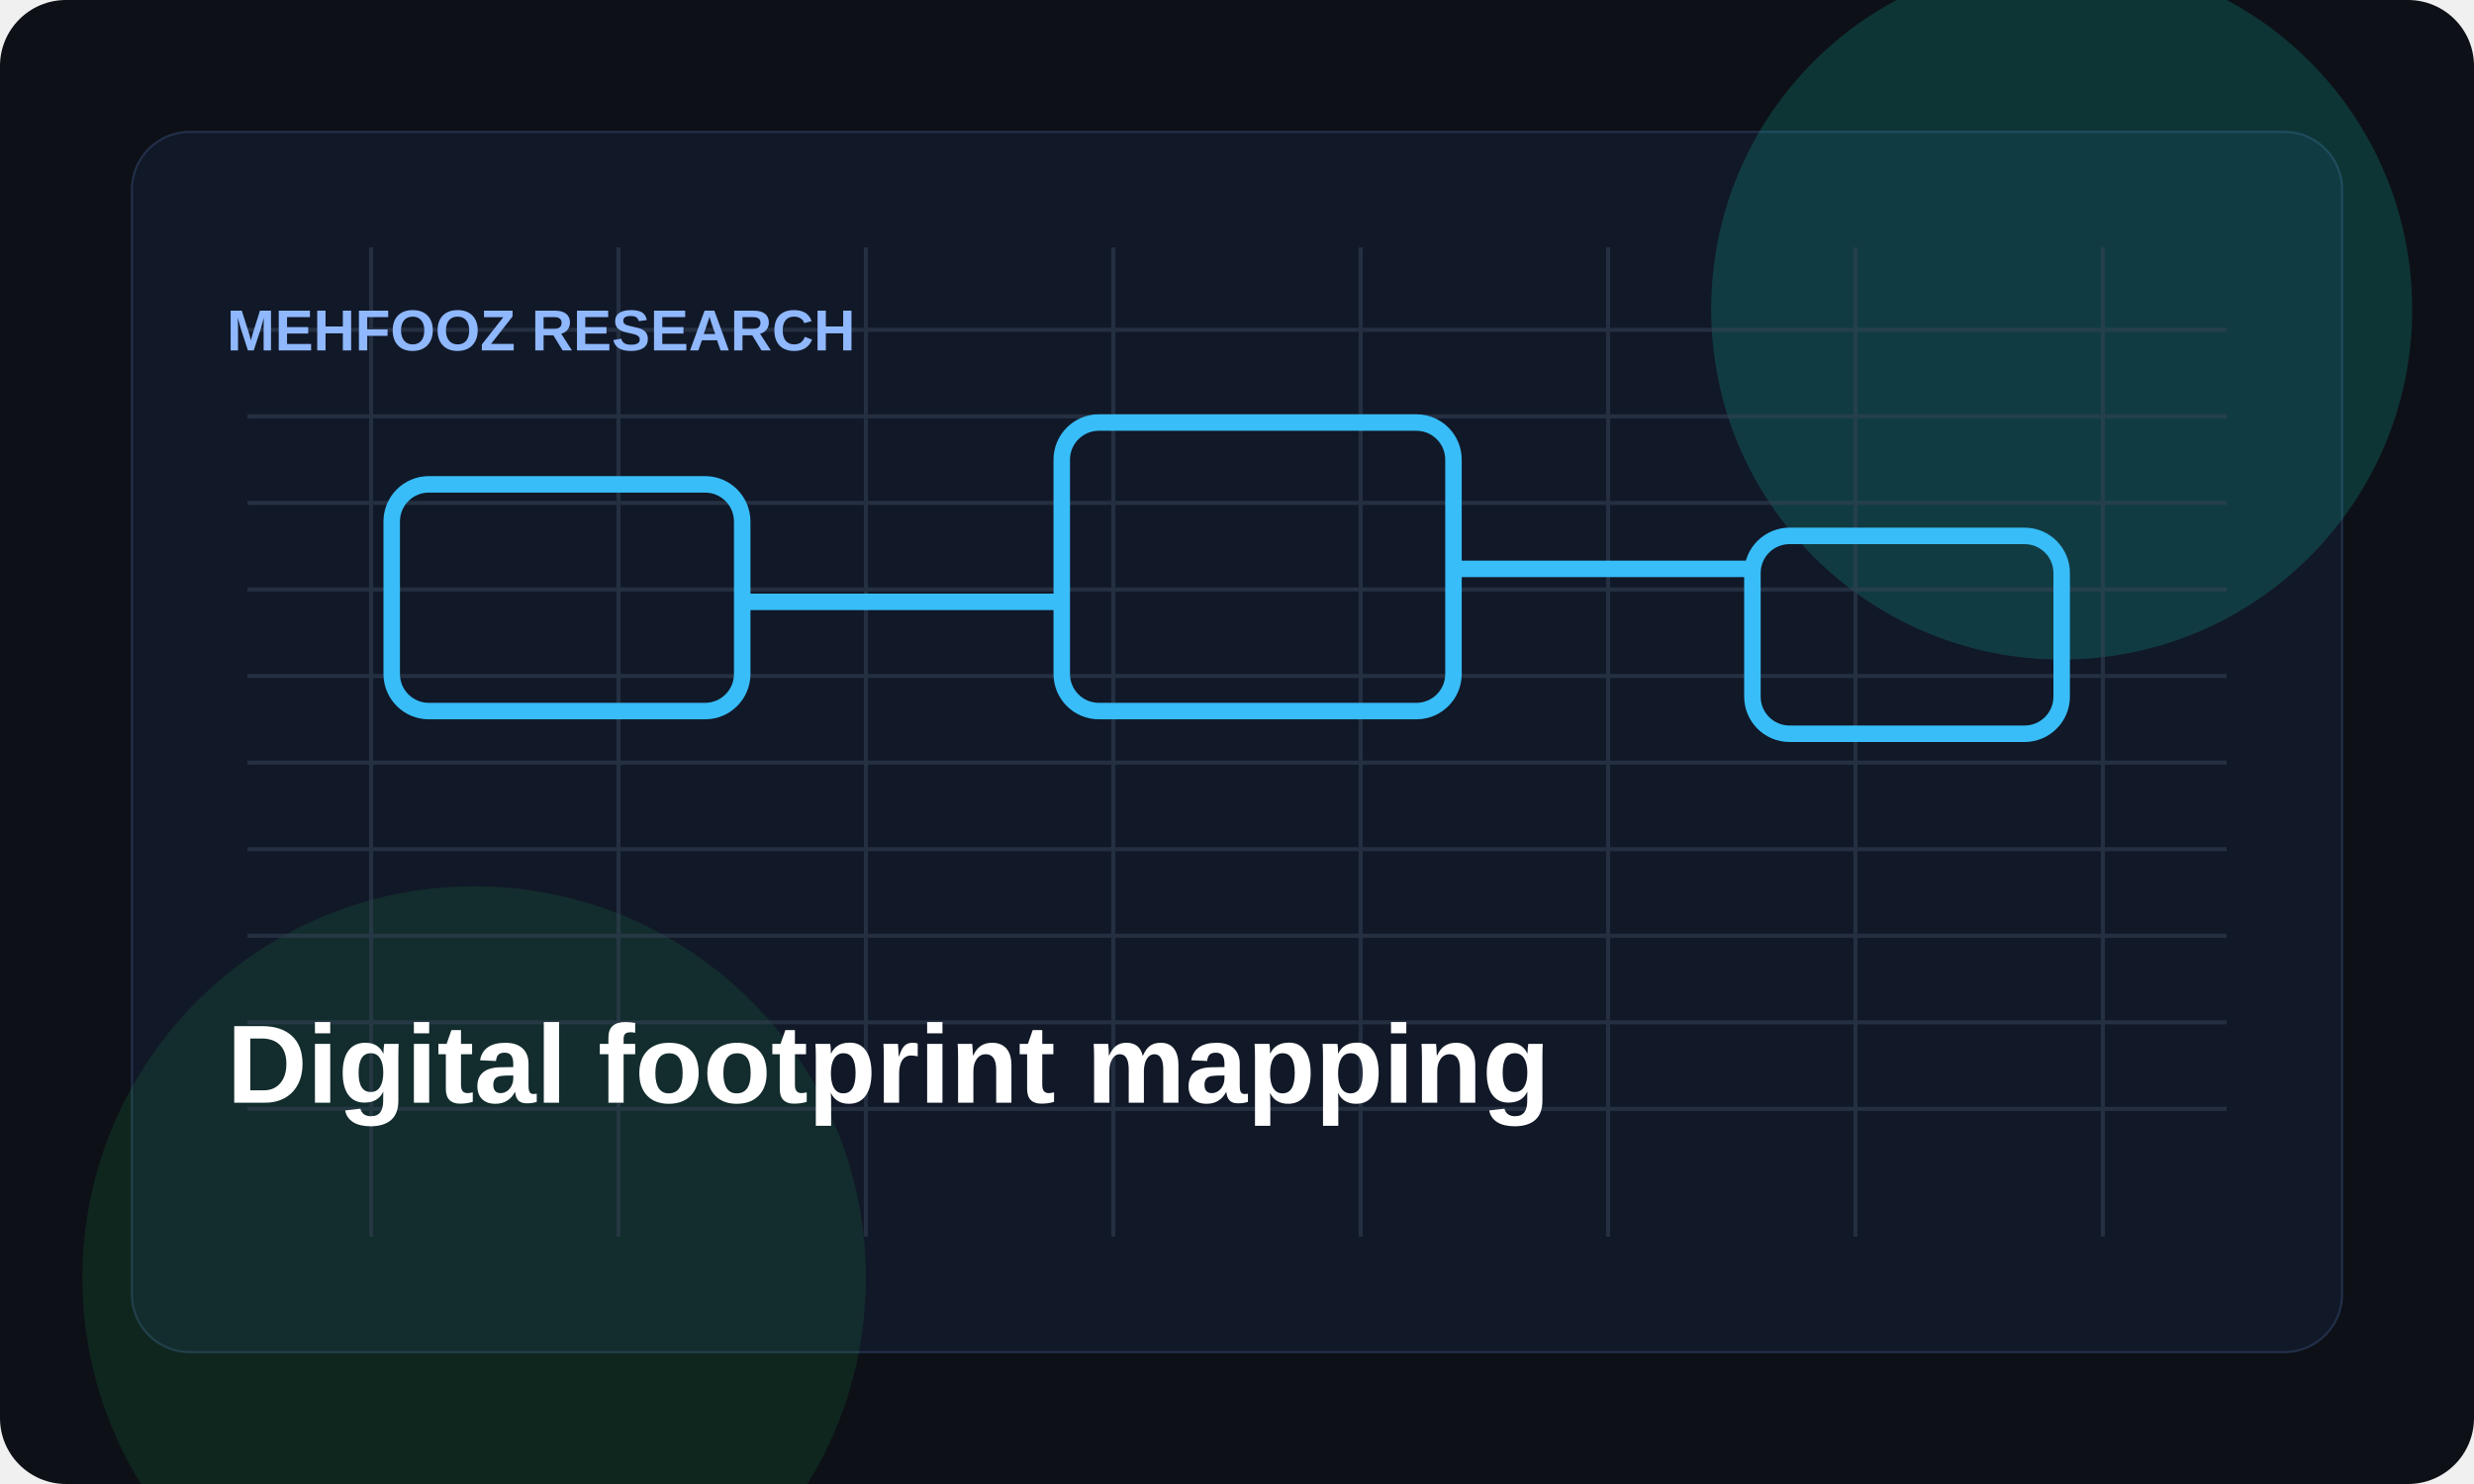
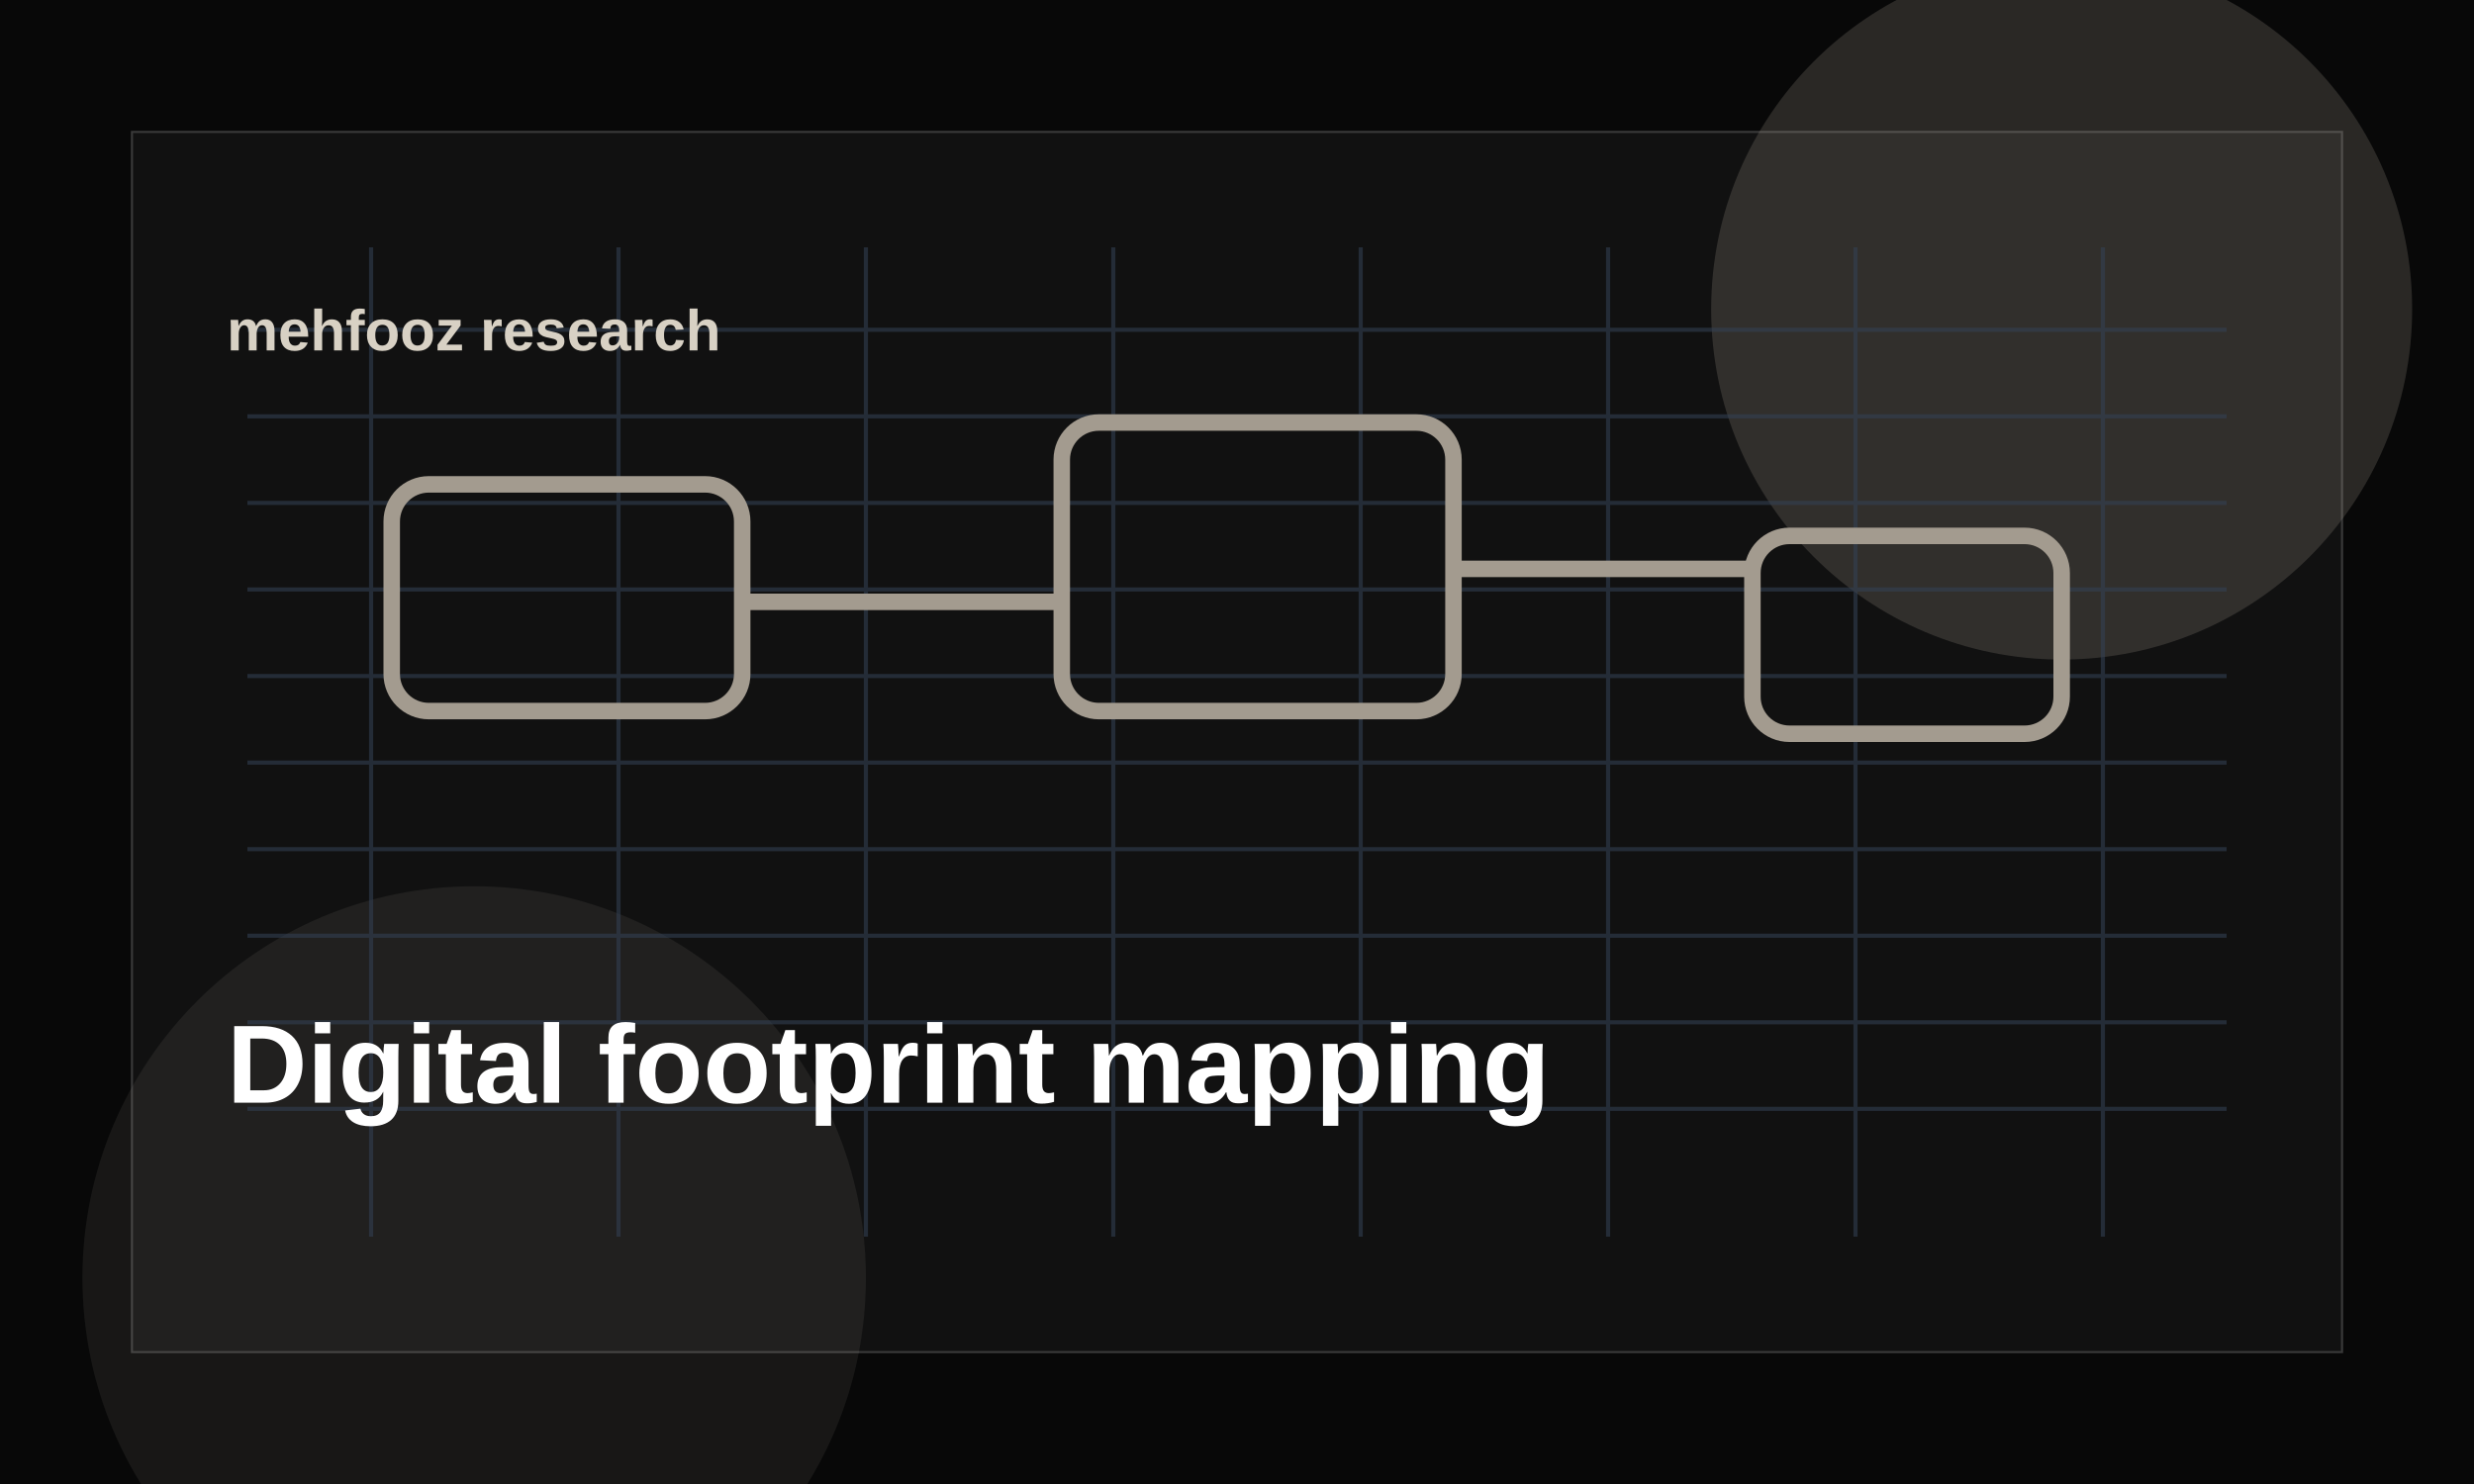
<svg xmlns="http://www.w3.org/2000/svg" viewBox="0 0 1200 720" role="img" aria-label="Digital footprint mapping illustration">
-   <rect width="1200" height="720" rx="32" fill="#0d1117" />
-   <rect x="64" y="64" width="1072" height="592" rx="28" fill="#111827" stroke="#22304a" />
-   <circle cx="1000" cy="150" r="170" fill="#14b8a6" opacity=".22" />
-   <circle cx="230" cy="620" r="190" fill="#22c55e" opacity=".12" />
+   <rect width="1200" height="720" fill="#080808" />
+   <rect x="64" y="64" width="1072" height="592" fill="#111111" stroke="#3a3a3a" />
+   <circle cx="1000" cy="150" r="170" fill="#a39b8f" opacity=".22" />
+   <circle cx="230" cy="620" r="190" fill="#d8d1c4" opacity=".08" />
  <g stroke="#334155" stroke-width="2" opacity=".55">
    <path d="M120 160 H1080" />
    <path d="M120 202 H1080" />
    <path d="M120 244 H1080" />
    <path d="M120 286 H1080" />
    <path d="M120 328 H1080" />
    <path d="M120 370 H1080" />
    <path d="M120 412 H1080" />
    <path d="M120 454 H1080" />
    <path d="M120 496 H1080" />
    <path d="M120 538 H1080" />
    <path d="M180 120 V600" />
    <path d="M300 120 V600" />
    <path d="M420 120 V600" />
    <path d="M540 120 V600" />
    <path d="M660 120 V600" />
    <path d="M780 120 V600" />
    <path d="M900 120 V600" />
    <path d="M1020 120 V600" />
  </g>
-   <g fill="none" stroke="#38bdf8" stroke-width="8">
+   <g fill="none" stroke="#a39b8f" stroke-width="8">
    <rect x="190" y="235" width="170" height="110" rx="18" />
    <rect x="515" y="205" width="190" height="140" rx="18" />
    <rect x="850" y="260" width="150" height="96" rx="18" />
    <path d="M360 292h155M705 276h145" />
  </g>
-   <text x="110" y="170" fill="#8fb8ff" font-family="Arial, sans-serif" font-size="28" font-weight="700">MEHFOOZ RESEARCH</text>
+   <text x="110" y="170" fill="#d8d1c4" font-family="Arial, sans-serif" font-size="28" font-weight="700">mehfooz research</text>
  <text x="110" y="535" fill="#ffffff" font-family="Arial, sans-serif" font-size="54" font-weight="800">Digital footprint mapping</text>
</svg>
